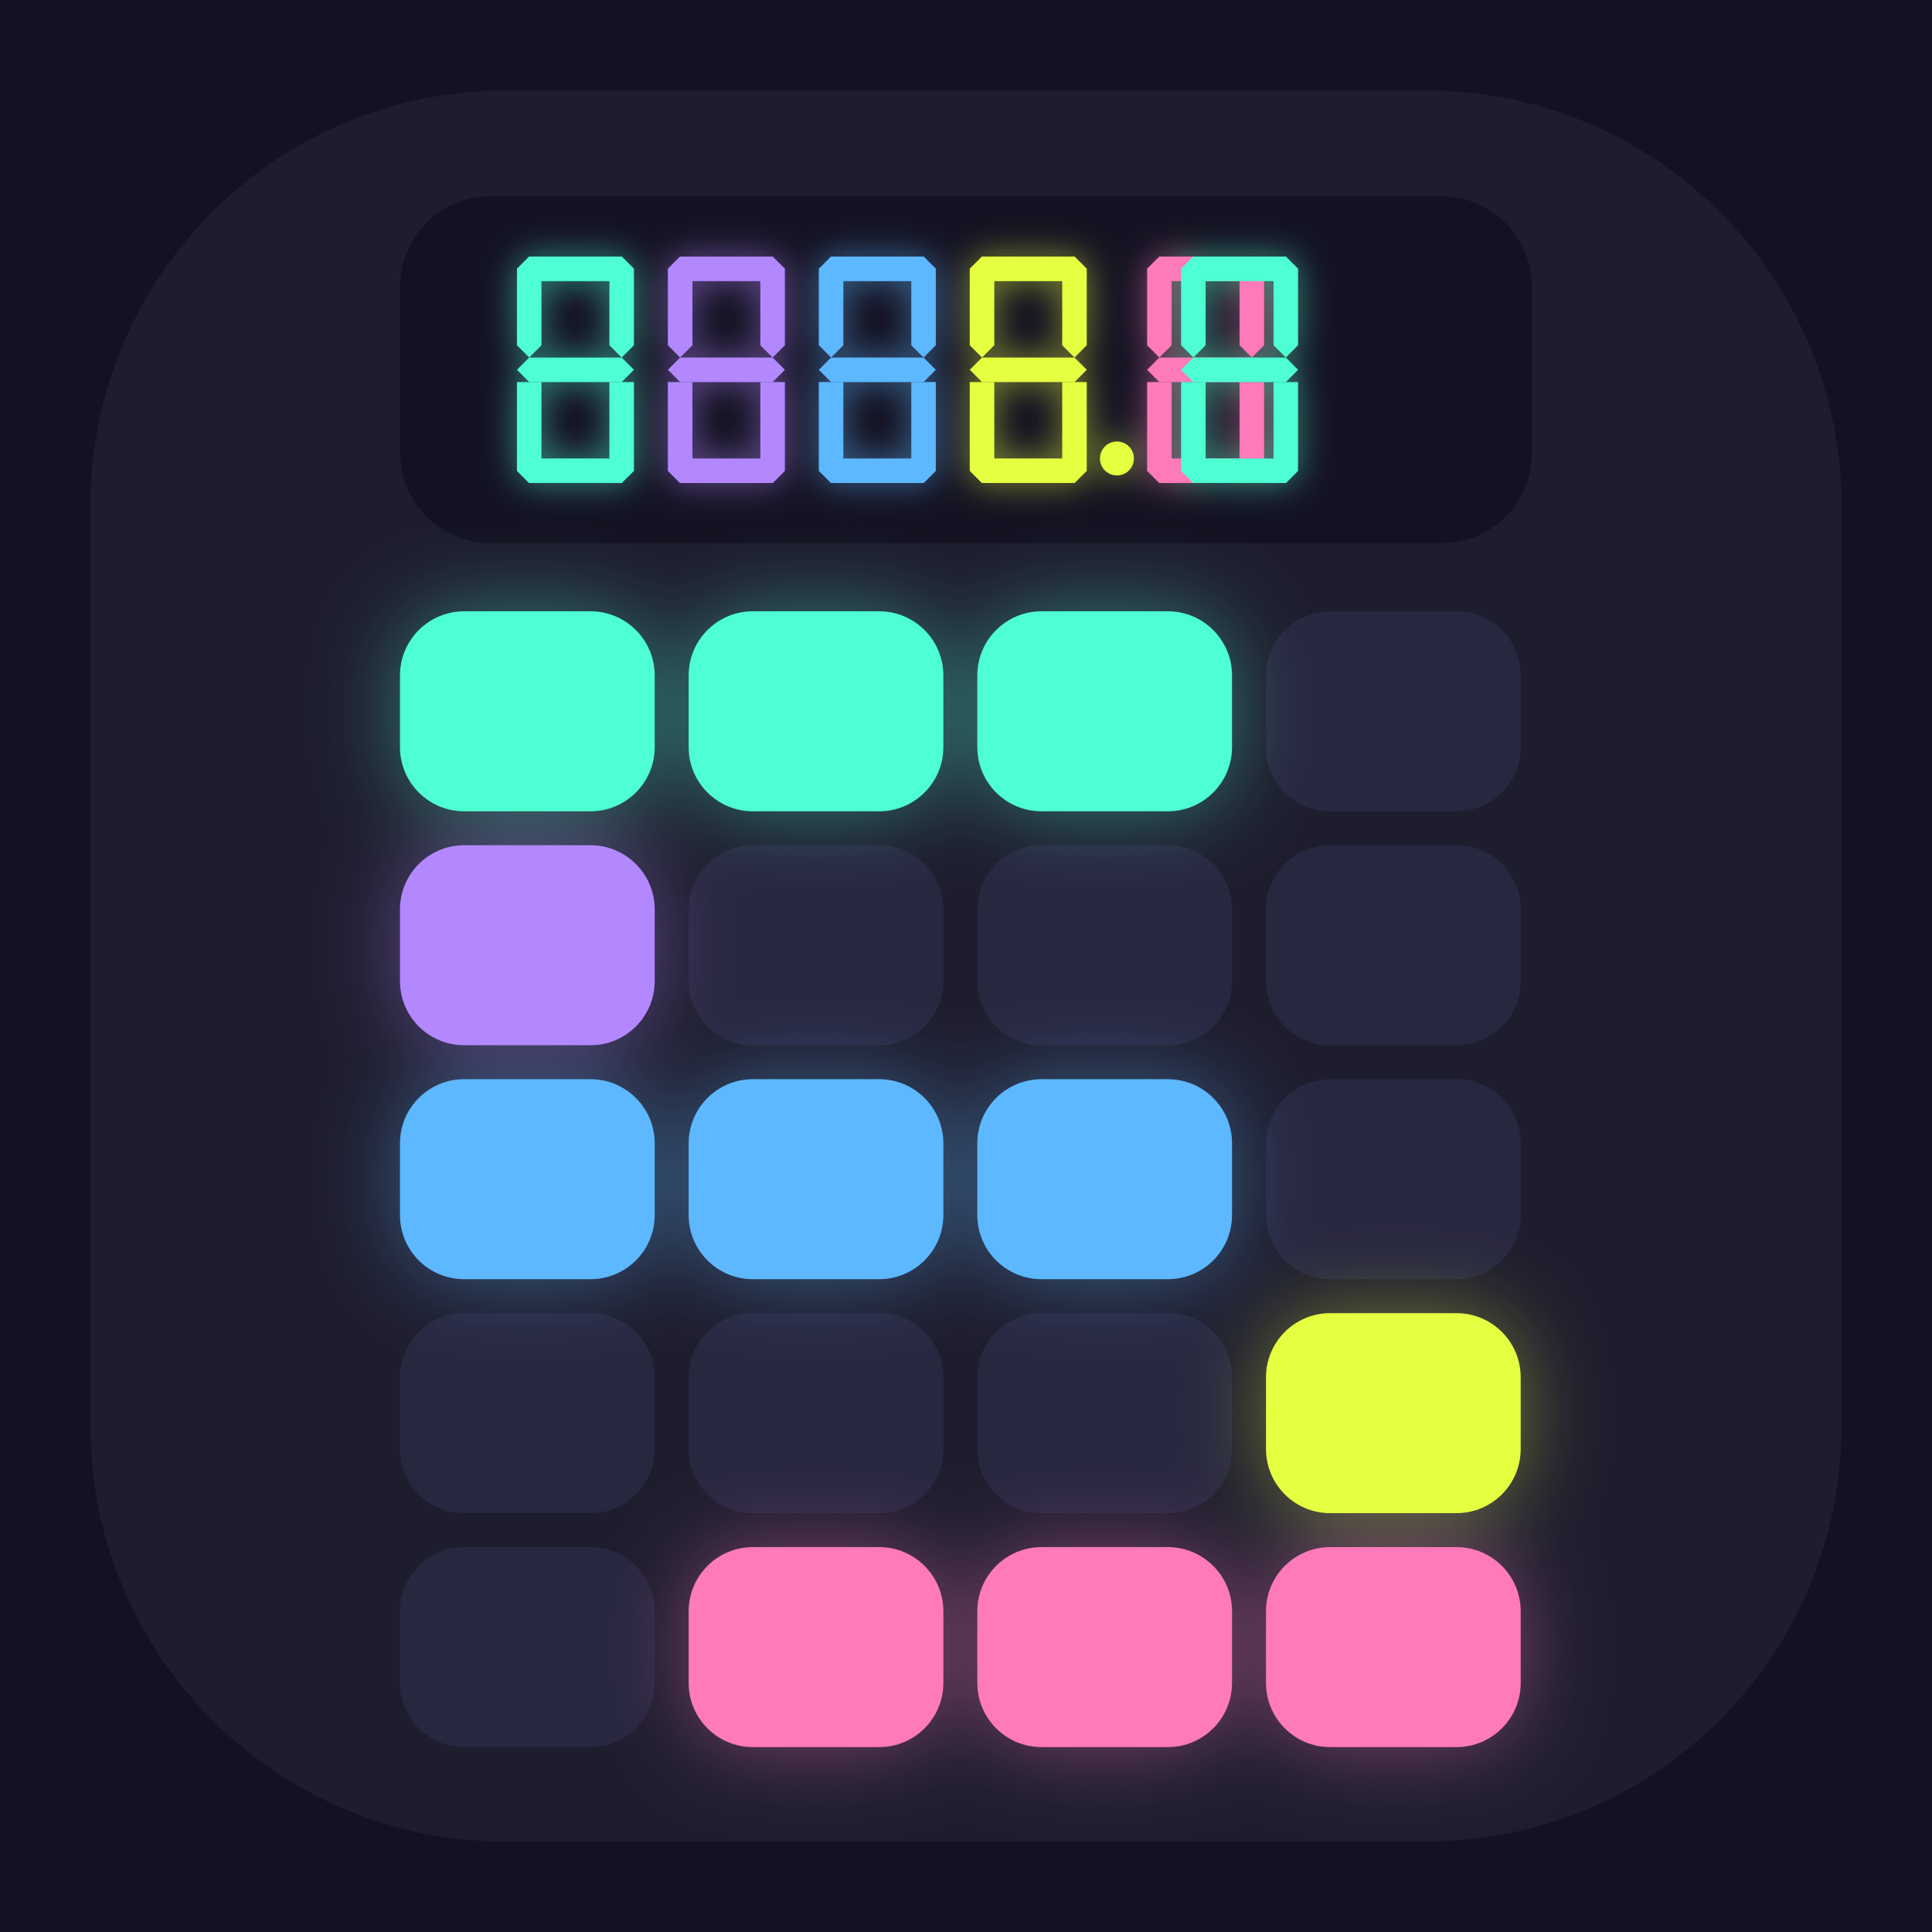
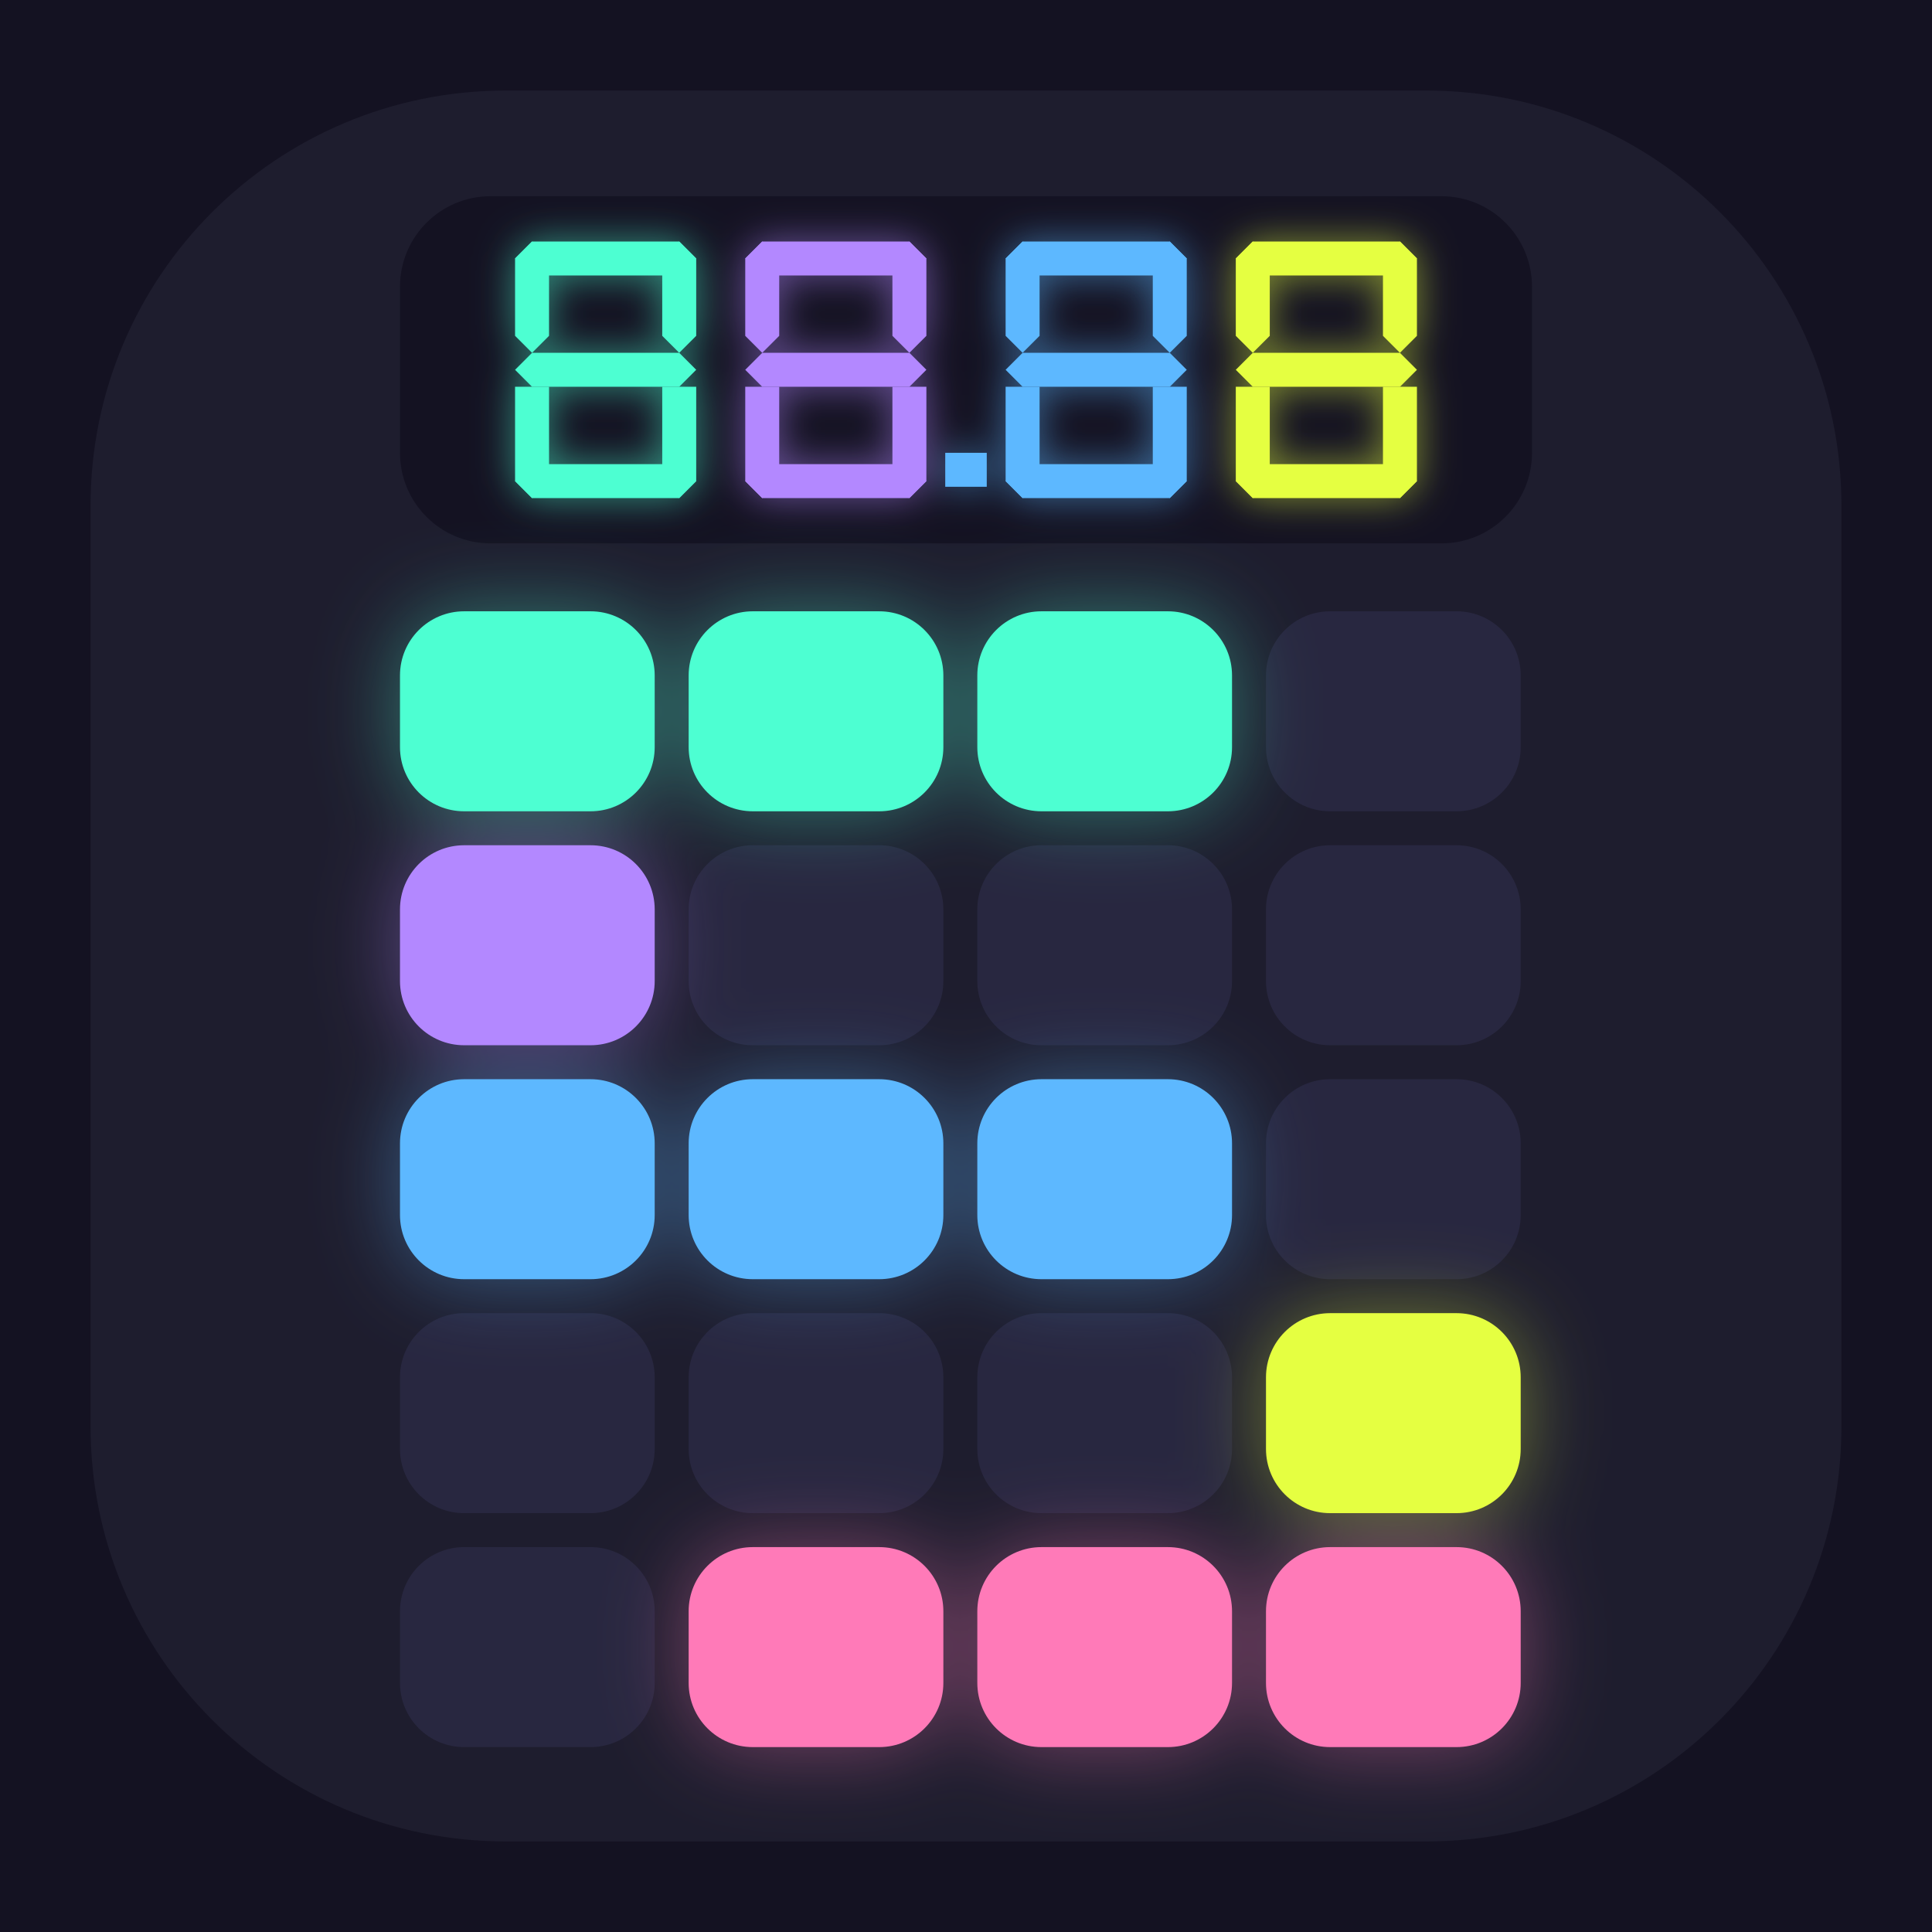
<svg xmlns="http://www.w3.org/2000/svg" viewBox="0 0 1024 1024" width="1024" height="1024" role="img" aria-label="SuenMoney">
  <defs>
    <filter id="glow" x="-30%" y="-30%" width="160%" height="160%">
      <feGaussianBlur stdDeviation="22" />
    </filter>
    <filter id="ledglow" x="-40%" y="-40%" width="180%" height="180%">
-       <feGaussianBlur stdDeviation="9" />
+       <feGaussianBlur stdDeviation="10" />
    </filter>
    <g id="led">
-       <polygon points="274,142.5 280.5,136 329.5,136 336,142.5 329.5,149 280.5,149" fill="#4DFFD2" />
-       <polygon points="329.5,136 336,142.5 336,183.0 329.5,189.5 323,183.0 323,142.5" fill="#4DFFD2" />
-       <polygon points="323,202.5 336,202.5 336,249.5 329.5,256.0 323,249.5" fill="#4DFFD2" />
-       <polygon points="274,249.5 280.5,243 329.5,243 336,249.5 329.5,256 280.5,256" fill="#4DFFD2" />
-       <polygon points="274,202.5 287,202.5 287,249.5 280.5,256.0 274,249.5" fill="#4DFFD2" />
-       <polygon points="280.5,136 287,142.5 287,183.0 280.5,189.5 274,183.0 274,142.5" fill="#4DFFD2" />
-       <polygon points="274,196.0 280.5,189.5 329.5,189.5 336,196.0 329.5,202.5 280.5,202.5" fill="#4DFFD2" />
-       <polygon points="354,142.5 360.5,136 409.5,136 416,142.5 409.5,149 360.5,149" fill="#B388FF" />
-       <polygon points="409.5,136 416,142.5 416,183.0 409.5,189.5 403,183.0 403,142.5" fill="#B388FF" />
-       <polygon points="403,202.5 416,202.5 416,249.5 409.5,256.0 403,249.5" fill="#B388FF" />
-       <polygon points="354,249.5 360.5,243 409.5,243 416,249.5 409.5,256 360.5,256" fill="#B388FF" />
-       <polygon points="354,202.5 367,202.5 367,249.5 360.5,256.0 354,249.5" fill="#B388FF" />
-       <polygon points="360.5,136 367,142.5 367,183.0 360.5,189.5 354,183.0 354,142.5" fill="#B388FF" />
-       <polygon points="354,196.0 360.5,189.5 409.5,189.5 416,196.0 409.5,202.5 360.5,202.5" fill="#B388FF" />
-       <polygon points="434,142.5 440.5,136 489.5,136 496,142.5 489.5,149 440.5,149" fill="#5DB8FF" />
-       <polygon points="489.5,136 496,142.5 496,183.0 489.5,189.5 483,183.0 483,142.5" fill="#5DB8FF" />
-       <polygon points="483,202.5 496,202.5 496,249.5 489.5,256.0 483,249.5" fill="#5DB8FF" />
-       <polygon points="434,249.5 440.5,243 489.5,243 496,249.5 489.5,256 440.5,256" fill="#5DB8FF" />
-       <polygon points="434,202.5 447,202.5 447,249.5 440.5,256.0 434,249.5" fill="#5DB8FF" />
-       <polygon points="440.5,136 447,142.5 447,183.0 440.5,189.5 434,183.0 434,142.5" fill="#5DB8FF" />
-       <polygon points="434,196.0 440.5,189.5 489.5,189.5 496,196.0 489.5,202.5 440.5,202.5" fill="#5DB8FF" />
-       <polygon points="514,142.5 520.5,136 569.5,136 576,142.5 569.5,149 520.5,149" fill="#E5FF41" />
-       <polygon points="569.5,136 576,142.5 576,183.0 569.5,189.5 563,183.0 563,142.5" fill="#E5FF41" />
-       <polygon points="563,202.5 576,202.5 576,249.5 569.5,256.0 563,249.5" fill="#E5FF41" />
-       <polygon points="514,249.5 520.5,243 569.5,243 576,249.5 569.5,256 520.5,256" fill="#E5FF41" />
-       <polygon points="514,202.5 527,202.5 527,249.5 520.5,256.0 514,249.5" fill="#E5FF41" />
-       <polygon points="520.5,136 527,142.5 527,183.0 520.5,189.5 514,183.0 514,142.5" fill="#E5FF41" />
-       <polygon points="514,196.0 520.5,189.5 569.5,189.5 576,196.0 569.5,202.5 520.5,202.5" fill="#E5FF41" />
-       <polygon points="608,142.5 614.5,136 663.5,136 670,142.5 663.5,149 614.5,149" fill="#FF7AB8" />
-       <polygon points="663.5,136 670,142.5 670,183.0 663.5,189.5 657,183.0 657,142.5" fill="#FF7AB8" />
-       <polygon points="657,202.5 670,202.5 670,249.5 663.5,256.0 657,249.5" fill="#FF7AB8" />
-       <polygon points="608,249.5 614.5,243 663.5,243 670,249.5 663.5,256 614.5,256" fill="#FF7AB8" />
-       <polygon points="608,202.5 621,202.5 621,249.5 614.5,256.0 608,249.5" fill="#FF7AB8" />
-       <polygon points="614.5,136 621,142.5 621,183.0 614.5,189.5 608,183.0 608,142.5" fill="#FF7AB8" />
-       <polygon points="608,196.0 614.5,189.5 663.5,189.5 670,196.0 663.5,202.5 614.5,202.5" fill="#FF7AB8" />
-       <polygon points="626,142.5 632.5,136 681.5,136 688,142.5 681.5,149 632.5,149" fill="#4DFFD2" />
-       <polygon points="681.5,136 688,142.5 688,183.0 681.5,189.5 675,183.0 675,142.5" fill="#4DFFD2" />
-       <polygon points="675,202.5 688,202.5 688,249.5 681.5,256.0 675,249.5" fill="#4DFFD2" />
-       <polygon points="626,249.5 632.5,243 681.5,243 688,249.5 681.5,256 632.5,256" fill="#4DFFD2" />
-       <polygon points="626,202.5 639,202.5 639,249.5 632.5,256.0 626,249.5" fill="#4DFFD2" />
-       <polygon points="632.5,136 639,142.5 639,183.0 632.5,189.5 626,183.0 626,142.5" fill="#4DFFD2" />
-       <polygon points="626,196.0 632.5,189.5 681.5,189.5 688,196.0 681.5,202.5 632.5,202.5" fill="#4DFFD2" />
-       <circle cx="592.0" cy="243" r="9" fill="#E5FF41" />
+       <polygon points="273,137.0 282.0,128 360.0,128 369,137.0 360.0,146 282.0,146" fill="#4DFFD2" />
+       <polygon points="360.0,128 369,137.0 369,178.0 360.0,187.0 351,178.0 351,137.0" fill="#4DFFD2" />
+       <polygon points="351,205.0 369,205.0 369,255.0 360.0,264.0 351,255.0" fill="#4DFFD2" />
+       <polygon points="273,255.0 282.0,246 360.0,246 369,255.0 360.0,264 282.0,264" fill="#4DFFD2" />
+       <polygon points="273,205.0 291,205.0 291,255.0 282.0,264.0 273,255.0" fill="#4DFFD2" />
+       <polygon points="282.0,128 291,137.0 291,178.0 282.0,187.0 273,178.0 273,137.0" fill="#4DFFD2" />
+       <polygon points="273,196.0 282.0,187.0 360.0,187.0 369,196.0 360.0,205.0 282.0,205.0" fill="#4DFFD2" />
+       <polygon points="395,137.0 404.0,128 482.0,128 491,137.0 482.0,146 404.0,146" fill="#B388FF" />
+       <polygon points="482.0,128 491,137.0 491,178.0 482.0,187.0 473,178.0 473,137.0" fill="#B388FF" />
+       <polygon points="473,205.0 491,205.0 491,255.0 482.0,264.0 473,255.0" fill="#B388FF" />
+       <polygon points="395,255.0 404.0,246 482.0,246 491,255.0 482.0,264 404.0,264" fill="#B388FF" />
+       <polygon points="395,205.0 413,205.0 413,255.0 404.0,264.0 395,255.0" fill="#B388FF" />
+       <polygon points="404.0,128 413,137.0 413,178.0 404.0,187.0 395,178.0 395,137.0" fill="#B388FF" />
+       <polygon points="395,196.0 404.0,187.0 482.0,187.0 491,196.0 482.0,205.0 404.0,205.0" fill="#B388FF" />
+       <rect x="501" y="240" width="22" height="18" fill="#5DB8FF" />
+       <polygon points="533,137.0 542.0,128 620.0,128 629,137.0 620.0,146 542.0,146" fill="#5DB8FF" />
+       <polygon points="620.0,128 629,137.0 629,178.0 620.0,187.0 611,178.0 611,137.0" fill="#5DB8FF" />
+       <polygon points="611,205.0 629,205.0 629,255.0 620.0,264.0 611,255.0" fill="#5DB8FF" />
+       <polygon points="533,255.0 542.0,246 620.0,246 629,255.0 620.0,264 542.0,264" fill="#5DB8FF" />
+       <polygon points="533,205.0 551,205.0 551,255.0 542.0,264.0 533,255.0" fill="#5DB8FF" />
+       <polygon points="542.0,128 551,137.0 551,178.0 542.0,187.0 533,178.0 533,137.0" fill="#5DB8FF" />
+       <polygon points="533,196.0 542.0,187.0 620.0,187.0 629,196.0 620.0,205.0 542.0,205.0" fill="#5DB8FF" />
+       <polygon points="655,137.0 664.0,128 742.0,128 751,137.0 742.0,146 664.0,146" fill="#E5FF41" />
+       <polygon points="742.0,128 751,137.0 751,178.0 742.0,187.0 733,178.0 733,137.0" fill="#E5FF41" />
+       <polygon points="733,205.0 751,205.0 751,255.0 742.0,264.0 733,255.0" fill="#E5FF41" />
+       <polygon points="655,255.0 664.0,246 742.0,246 751,255.0 742.0,264 664.0,264" fill="#E5FF41" />
+       <polygon points="655,205.0 673,205.0 673,255.0 664.0,264.0 655,255.0" fill="#E5FF41" />
+       <polygon points="664.0,128 673,137.0 673,178.0 664.0,187.0 655,178.0 655,137.0" fill="#E5FF41" />
+       <polygon points="655,196.0 664.0,187.0 742.0,187.0 751,196.0 742.0,205.0 664.0,205.0" fill="#E5FF41" />
    </g>
    <g id="led-sm">
-       <polygon points="261,142.0 272.0,131 320.0,131 331,142.0 320.0,153 272.0,153" fill="#4DFFD2" />
-       <polygon points="320.0,131 331,142.0 331,174.0 320.0,185.0 309,174.0 309,142.0" fill="#4DFFD2" />
-       <polygon points="309,207.0 331,207.0 331,250.0 320.0,261.0 309,250.0" fill="#4DFFD2" />
-       <polygon points="261,250.0 272.0,239 320.0,239 331,250.0 320.0,261 272.0,261" fill="#4DFFD2" />
-       <polygon points="261,207.0 283,207.0 283,250.0 272.0,261.0 261,250.0" fill="#4DFFD2" />
-       <polygon points="272.0,131 283,142.0 283,174.0 272.0,185.0 261,174.0 261,142.0" fill="#4DFFD2" />
-       <polygon points="261,196.0 272.0,185.0 320.0,185.0 331,196.0 320.0,207.0 272.0,207.0" fill="#4DFFD2" />
-       <polygon points="343,142.0 354.0,131 402.0,131 413,142.0 402.0,153 354.0,153" fill="#B388FF" />
-       <polygon points="402.0,131 413,142.0 413,174.0 402.0,185.0 391,174.0 391,142.0" fill="#B388FF" />
-       <polygon points="391,207.0 413,207.0 413,250.0 402.0,261.0 391,250.0" fill="#B388FF" />
-       <polygon points="343,250.0 354.0,239 402.0,239 413,250.0 402.0,261 354.0,261" fill="#B388FF" />
-       <polygon points="343,207.0 365,207.0 365,250.0 354.0,261.0 343,250.0" fill="#B388FF" />
-       <polygon points="354.0,131 365,142.0 365,174.0 354.0,185.0 343,174.0 343,142.0" fill="#B388FF" />
-       <polygon points="343,196.0 354.0,185.0 402.0,185.0 413,196.0 402.0,207.0 354.0,207.0" fill="#B388FF" />
-       <polygon points="425,142.0 436.0,131 484.0,131 495,142.0 484.0,153 436.0,153" fill="#5DB8FF" />
-       <polygon points="484.0,131 495,142.0 495,174.0 484.0,185.0 473,174.0 473,142.0" fill="#5DB8FF" />
-       <polygon points="473,207.0 495,207.0 495,250.0 484.0,261.0 473,250.0" fill="#5DB8FF" />
-       <polygon points="425,250.0 436.0,239 484.0,239 495,250.0 484.0,261 436.0,261" fill="#5DB8FF" />
-       <polygon points="425,207.0 447,207.0 447,250.0 436.0,261.0 425,250.0" fill="#5DB8FF" />
-       <polygon points="436.0,131 447,142.0 447,174.0 436.0,185.0 425,174.0 425,142.0" fill="#5DB8FF" />
-       <polygon points="425,196.0 436.0,185.0 484.0,185.0 495,196.0 484.0,207.0 436.0,207.0" fill="#5DB8FF" />
-       <polygon points="507,142.0 518.0,131 566.0,131 577,142.0 566.0,153 518.0,153" fill="#E5FF41" />
-       <polygon points="566.0,131 577,142.0 577,174.0 566.0,185.0 555,174.0 555,142.0" fill="#E5FF41" />
-       <polygon points="555,207.0 577,207.0 577,250.0 566.0,261.0 555,250.0" fill="#E5FF41" />
-       <polygon points="507,250.0 518.0,239 566.0,239 577,250.0 566.0,261 518.0,261" fill="#E5FF41" />
-       <polygon points="507,207.0 529,207.0 529,250.0 518.0,261.0 507,250.0" fill="#E5FF41" />
-       <polygon points="518.0,131 529,142.0 529,174.0 518.0,185.0 507,174.0 507,142.0" fill="#E5FF41" />
-       <polygon points="507,196.0 518.0,185.0 566.0,185.0 577,196.0 566.0,207.0 518.0,207.0" fill="#E5FF41" />
-       <polygon points="611,142.0 622.0,131 670.0,131 681,142.0 670.0,153 622.0,153" fill="#FF7AB8" />
-       <polygon points="670.0,131 681,142.0 681,174.0 670.0,185.0 659,174.0 659,142.0" fill="#FF7AB8" />
-       <polygon points="659,207.0 681,207.0 681,250.0 670.0,261.0 659,250.0" fill="#FF7AB8" />
-       <polygon points="611,250.0 622.0,239 670.0,239 681,250.0 670.0,261 622.0,261" fill="#FF7AB8" />
-       <polygon points="611,207.0 633,207.0 633,250.0 622.0,261.0 611,250.0" fill="#FF7AB8" />
-       <polygon points="622.0,131 633,142.0 633,174.0 622.0,185.0 611,174.0 611,142.0" fill="#FF7AB8" />
-       <polygon points="611,196.0 622.0,185.0 670.0,185.0 681,196.0 670.0,207.0 622.0,207.0" fill="#FF7AB8" />
-       <polygon points="623,142.0 634.0,131 682.0,131 693,142.0 682.0,153 634.0,153" fill="#4DFFD2" />
-       <polygon points="682.0,131 693,142.0 693,174.0 682.0,185.0 671,174.0 671,142.0" fill="#4DFFD2" />
-       <polygon points="671,207.0 693,207.0 693,250.0 682.0,261.0 671,250.0" fill="#4DFFD2" />
-       <polygon points="623,250.0 634.0,239 682.0,239 693,250.0 682.0,261 634.0,261" fill="#4DFFD2" />
-       <polygon points="623,207.0 645,207.0 645,250.0 634.0,261.0 623,250.0" fill="#4DFFD2" />
-       <polygon points="634.0,131 645,142.0 645,174.0 634.0,185.0 623,174.0 623,142.0" fill="#4DFFD2" />
-       <polygon points="623,196.0 634.0,185.0 682.0,185.0 693,196.0 682.0,207.0 634.0,207.0" fill="#4DFFD2" />
-       <circle cx="594.0" cy="239" r="9" fill="#E5FF41" />
+       <polygon points="273,137.0 282.0,128 360.0,128 369,137.0 360.0,146 282.0,146" fill="#4DFFD2" />
+       <polygon points="360.0,128 369,137.0 369,178.0 360.0,187.0 351,178.0 351,137.0" fill="#4DFFD2" />
+       <polygon points="351,205.0 369,205.0 369,255.0 360.0,264.0 351,255.0" fill="#4DFFD2" />
+       <polygon points="273,255.0 282.0,246 360.0,246 369,255.0 360.0,264 282.0,264" fill="#4DFFD2" />
+       <polygon points="273,205.0 291,205.0 291,255.0 282.0,264.0 273,255.0" fill="#4DFFD2" />
+       <polygon points="282.0,128 291,137.0 291,178.0 282.0,187.0 273,178.0 273,137.0" fill="#4DFFD2" />
+       <polygon points="273,196.0 282.0,187.0 360.0,187.0 369,196.0 360.0,205.0 282.0,205.0" fill="#4DFFD2" />
+       <polygon points="395,137.0 404.0,128 482.0,128 491,137.0 482.0,146 404.0,146" fill="#B388FF" />
+       <polygon points="482.0,128 491,137.0 491,178.0 482.0,187.0 473,178.0 473,137.0" fill="#B388FF" />
+       <polygon points="473,205.0 491,205.0 491,255.0 482.0,264.0 473,255.0" fill="#B388FF" />
+       <polygon points="395,255.0 404.0,246 482.0,246 491,255.0 482.0,264 404.0,264" fill="#B388FF" />
+       <polygon points="395,205.0 413,205.0 413,255.0 404.0,264.0 395,255.0" fill="#B388FF" />
+       <polygon points="404.0,128 413,137.0 413,178.0 404.0,187.0 395,178.0 395,137.0" fill="#B388FF" />
+       <polygon points="395,196.0 404.0,187.0 482.0,187.0 491,196.0 482.0,205.0 404.0,205.0" fill="#B388FF" />
+       <rect x="501" y="240" width="22" height="18" fill="#5DB8FF" />
+       <polygon points="533,137.0 542.0,128 620.0,128 629,137.0 620.0,146 542.0,146" fill="#5DB8FF" />
+       <polygon points="620.0,128 629,137.0 629,178.0 620.0,187.0 611,178.0 611,137.0" fill="#5DB8FF" />
+       <polygon points="611,205.0 629,205.0 629,255.0 620.0,264.0 611,255.0" fill="#5DB8FF" />
+       <polygon points="533,255.0 542.0,246 620.0,246 629,255.0 620.0,264 542.0,264" fill="#5DB8FF" />
+       <polygon points="533,205.0 551,205.0 551,255.0 542.0,264.0 533,255.0" fill="#5DB8FF" />
+       <polygon points="542.0,128 551,137.0 551,178.0 542.0,187.0 533,178.0 533,137.0" fill="#5DB8FF" />
+       <polygon points="533,196.0 542.0,187.0 620.0,187.0 629,196.0 620.0,205.0 542.0,205.0" fill="#5DB8FF" />
+       <polygon points="655,137.0 664.0,128 742.0,128 751,137.0 742.0,146 664.0,146" fill="#E5FF41" />
+       <polygon points="742.0,128 751,137.0 751,178.0 742.0,187.0 733,178.0 733,137.0" fill="#E5FF41" />
+       <polygon points="733,205.0 751,205.0 751,255.0 742.0,264.0 733,255.0" fill="#E5FF41" />
+       <polygon points="655,255.0 664.0,246 742.0,246 751,255.0 742.0,264 664.0,264" fill="#E5FF41" />
+       <polygon points="655,205.0 673,205.0 673,255.0 664.0,264.0 655,255.0" fill="#E5FF41" />
+       <polygon points="664.0,128 673,137.0 673,178.0 664.0,187.0 655,178.0 655,137.0" fill="#E5FF41" />
+       <polygon points="655,196.0 664.0,187.0 742.0,187.0 751,196.0 742.0,205.0 664.0,205.0" fill="#E5FF41" />
    </g>
    <g id="led-mono">
-       <polygon points="274,142.5 280.5,136 329.5,136 336,142.5 329.5,149 280.5,149" fill="#F2EFFA" />
-       <polygon points="329.5,136 336,142.5 336,183.0 329.5,189.5 323,183.0 323,142.5" fill="#F2EFFA" />
-       <polygon points="323,202.5 336,202.5 336,249.5 329.5,256.0 323,249.5" fill="#F2EFFA" />
-       <polygon points="274,249.5 280.5,243 329.5,243 336,249.5 329.5,256 280.5,256" fill="#F2EFFA" />
-       <polygon points="274,202.5 287,202.5 287,249.5 280.5,256.0 274,249.5" fill="#F2EFFA" />
-       <polygon points="280.5,136 287,142.5 287,183.0 280.5,189.5 274,183.0 274,142.5" fill="#F2EFFA" />
-       <polygon points="274,196.0 280.5,189.5 329.5,189.5 336,196.0 329.5,202.5 280.5,202.5" fill="#F2EFFA" />
-       <polygon points="354,142.5 360.5,136 409.5,136 416,142.5 409.5,149 360.5,149" fill="#F2EFFA" />
-       <polygon points="409.5,136 416,142.5 416,183.0 409.5,189.5 403,183.0 403,142.5" fill="#F2EFFA" />
-       <polygon points="403,202.5 416,202.5 416,249.5 409.5,256.0 403,249.5" fill="#F2EFFA" />
-       <polygon points="354,249.5 360.5,243 409.5,243 416,249.5 409.5,256 360.5,256" fill="#F2EFFA" />
-       <polygon points="354,202.5 367,202.5 367,249.5 360.5,256.0 354,249.5" fill="#F2EFFA" />
-       <polygon points="360.5,136 367,142.5 367,183.0 360.5,189.5 354,183.0 354,142.5" fill="#F2EFFA" />
-       <polygon points="354,196.0 360.5,189.5 409.5,189.5 416,196.0 409.5,202.5 360.5,202.5" fill="#F2EFFA" />
-       <polygon points="434,142.5 440.5,136 489.5,136 496,142.5 489.5,149 440.5,149" fill="#F2EFFA" />
-       <polygon points="489.5,136 496,142.5 496,183.0 489.5,189.5 483,183.0 483,142.5" fill="#F2EFFA" />
-       <polygon points="483,202.5 496,202.5 496,249.5 489.5,256.0 483,249.5" fill="#F2EFFA" />
-       <polygon points="434,249.5 440.5,243 489.5,243 496,249.5 489.5,256 440.5,256" fill="#F2EFFA" />
-       <polygon points="434,202.5 447,202.5 447,249.5 440.5,256.0 434,249.5" fill="#F2EFFA" />
-       <polygon points="440.5,136 447,142.5 447,183.0 440.5,189.5 434,183.0 434,142.5" fill="#F2EFFA" />
-       <polygon points="434,196.0 440.5,189.5 489.5,189.5 496,196.0 489.5,202.5 440.5,202.5" fill="#F2EFFA" />
-       <polygon points="514,142.5 520.5,136 569.5,136 576,142.5 569.5,149 520.5,149" fill="#F2EFFA" />
-       <polygon points="569.5,136 576,142.5 576,183.0 569.5,189.5 563,183.0 563,142.5" fill="#F2EFFA" />
-       <polygon points="563,202.5 576,202.5 576,249.5 569.5,256.0 563,249.5" fill="#F2EFFA" />
-       <polygon points="514,249.5 520.5,243 569.5,243 576,249.5 569.5,256 520.5,256" fill="#F2EFFA" />
-       <polygon points="514,202.5 527,202.5 527,249.5 520.5,256.0 514,249.5" fill="#F2EFFA" />
-       <polygon points="520.5,136 527,142.5 527,183.0 520.5,189.5 514,183.0 514,142.5" fill="#F2EFFA" />
-       <polygon points="514,196.0 520.5,189.5 569.5,189.5 576,196.0 569.5,202.5 520.5,202.5" fill="#F2EFFA" />
-       <polygon points="608,142.5 614.5,136 663.5,136 670,142.5 663.5,149 614.5,149" fill="#F2EFFA" />
-       <polygon points="663.5,136 670,142.5 670,183.0 663.5,189.5 657,183.0 657,142.5" fill="#F2EFFA" />
-       <polygon points="657,202.5 670,202.5 670,249.5 663.5,256.0 657,249.5" fill="#F2EFFA" />
-       <polygon points="608,249.5 614.5,243 663.5,243 670,249.5 663.5,256 614.5,256" fill="#F2EFFA" />
-       <polygon points="608,202.5 621,202.5 621,249.5 614.5,256.0 608,249.5" fill="#F2EFFA" />
-       <polygon points="614.5,136 621,142.5 621,183.0 614.5,189.5 608,183.0 608,142.5" fill="#F2EFFA" />
-       <polygon points="608,196.0 614.5,189.5 663.5,189.5 670,196.0 663.5,202.5 614.5,202.5" fill="#F2EFFA" />
-       <polygon points="626,142.5 632.5,136 681.5,136 688,142.5 681.5,149 632.5,149" fill="#F2EFFA" />
-       <polygon points="681.5,136 688,142.5 688,183.0 681.5,189.5 675,183.0 675,142.5" fill="#F2EFFA" />
-       <polygon points="675,202.5 688,202.5 688,249.5 681.5,256.0 675,249.5" fill="#F2EFFA" />
-       <polygon points="626,249.5 632.5,243 681.5,243 688,249.5 681.5,256 632.5,256" fill="#F2EFFA" />
-       <polygon points="626,202.5 639,202.5 639,249.5 632.5,256.0 626,249.5" fill="#F2EFFA" />
-       <polygon points="632.5,136 639,142.5 639,183.0 632.5,189.5 626,183.0 626,142.5" fill="#F2EFFA" />
-       <polygon points="626,196.0 632.5,189.5 681.5,189.5 688,196.0 681.5,202.5 632.5,202.5" fill="#F2EFFA" />
-       <circle cx="592.0" cy="243" r="9" fill="#E5FF41" />
+       <polygon points="273,137.0 282.0,128 360.0,128 369,137.0 360.0,146 282.0,146" fill="#F2EFFA" />
+       <polygon points="360.0,128 369,137.0 369,178.0 360.0,187.0 351,178.0 351,137.0" fill="#F2EFFA" />
+       <polygon points="351,205.0 369,205.0 369,255.0 360.0,264.0 351,255.0" fill="#F2EFFA" />
+       <polygon points="273,255.0 282.0,246 360.0,246 369,255.0 360.0,264 282.0,264" fill="#F2EFFA" />
+       <polygon points="273,205.0 291,205.0 291,255.0 282.0,264.0 273,255.0" fill="#F2EFFA" />
+       <polygon points="282.0,128 291,137.0 291,178.0 282.0,187.0 273,178.0 273,137.0" fill="#F2EFFA" />
+       <polygon points="273,196.0 282.0,187.0 360.0,187.0 369,196.0 360.0,205.0 282.0,205.0" fill="#F2EFFA" />
+       <polygon points="395,137.0 404.0,128 482.0,128 491,137.0 482.0,146 404.0,146" fill="#F2EFFA" />
+       <polygon points="482.0,128 491,137.0 491,178.0 482.0,187.0 473,178.0 473,137.0" fill="#F2EFFA" />
+       <polygon points="473,205.0 491,205.0 491,255.0 482.0,264.0 473,255.0" fill="#F2EFFA" />
+       <polygon points="395,255.0 404.0,246 482.0,246 491,255.0 482.0,264 404.0,264" fill="#F2EFFA" />
+       <polygon points="395,205.0 413,205.0 413,255.0 404.0,264.0 395,255.0" fill="#F2EFFA" />
+       <polygon points="404.0,128 413,137.0 413,178.0 404.0,187.0 395,178.0 395,137.0" fill="#F2EFFA" />
+       <polygon points="395,196.0 404.0,187.0 482.0,187.0 491,196.0 482.0,205.0 404.0,205.0" fill="#F2EFFA" />
+       <rect x="501" y="240" width="22" height="18" fill="#F2EFFA" />
+       <polygon points="533,137.0 542.0,128 620.0,128 629,137.0 620.0,146 542.0,146" fill="#F2EFFA" />
+       <polygon points="620.0,128 629,137.0 629,178.0 620.0,187.0 611,178.0 611,137.0" fill="#F2EFFA" />
+       <polygon points="611,205.0 629,205.0 629,255.0 620.0,264.0 611,255.0" fill="#F2EFFA" />
+       <polygon points="533,255.0 542.0,246 620.0,246 629,255.0 620.0,264 542.0,264" fill="#F2EFFA" />
+       <polygon points="533,205.0 551,205.0 551,255.0 542.0,264.0 533,255.0" fill="#F2EFFA" />
+       <polygon points="542.0,128 551,137.0 551,178.0 542.0,187.0 533,178.0 533,137.0" fill="#F2EFFA" />
+       <polygon points="533,196.0 542.0,187.0 620.0,187.0 629,196.0 620.0,205.0 542.0,205.0" fill="#F2EFFA" />
+       <polygon points="655,137.0 664.0,128 742.0,128 751,137.0 742.0,146 664.0,146" fill="#F2EFFA" />
+       <polygon points="742.0,128 751,137.0 751,178.0 742.0,187.0 733,178.0 733,137.0" fill="#F2EFFA" />
+       <polygon points="733,205.0 751,205.0 751,255.0 742.0,264.0 733,255.0" fill="#F2EFFA" />
+       <polygon points="655,255.0 664.0,246 742.0,246 751,255.0 742.0,264 664.0,264" fill="#F2EFFA" />
+       <polygon points="655,205.0 673,205.0 673,255.0 664.0,264.0 655,255.0" fill="#F2EFFA" />
+       <polygon points="664.0,128 673,137.0 673,178.0 664.0,187.0 655,178.0 655,137.0" fill="#F2EFFA" />
+       <polygon points="655,196.0 664.0,187.0 742.0,187.0 751,196.0 742.0,205.0 664.0,205.0" fill="#F2EFFA" />
    </g>
    <g id="lit">
      <rect x="212" y="324" width="135" height="106" rx="34" fill="#4DFFD2" />
      <rect x="365" y="324" width="135" height="106" rx="34" fill="#4DFFD2" />
      <rect x="518" y="324" width="135" height="106" rx="34" fill="#4DFFD2" />
      <rect x="212" y="448" width="135" height="106" rx="34" fill="#B388FF" />
      <rect x="212" y="572" width="135" height="106" rx="34" fill="#5DB8FF" />
      <rect x="365" y="572" width="135" height="106" rx="34" fill="#5DB8FF" />
      <rect x="518" y="572" width="135" height="106" rx="34" fill="#5DB8FF" />
      <rect x="671" y="696" width="135" height="106" rx="34" fill="#E5FF41" />
      <rect x="365" y="820" width="135" height="106" rx="34" fill="#FF7AB8" />
      <rect x="518" y="820" width="135" height="106" rx="34" fill="#FF7AB8" />
      <rect x="671" y="820" width="135" height="106" rx="34" fill="#FF7AB8" />
    </g>
    <g id="dim">
      <rect x="671" y="324" width="135" height="106" rx="34" fill="#282740" />
      <rect x="365" y="448" width="135" height="106" rx="34" fill="#282740" />
      <rect x="518" y="448" width="135" height="106" rx="34" fill="#282740" />
      <rect x="671" y="448" width="135" height="106" rx="34" fill="#282740" />
      <rect x="671" y="572" width="135" height="106" rx="34" fill="#282740" />
      <rect x="212" y="696" width="135" height="106" rx="34" fill="#282740" />
      <rect x="365" y="696" width="135" height="106" rx="34" fill="#282740" />
      <rect x="518" y="696" width="135" height="106" rx="34" fill="#282740" />
      <rect x="212" y="820" width="135" height="106" rx="34" fill="#282740" />
    </g>
    <g id="mono-lit">
      <rect x="212" y="324" width="135" height="106" rx="34" fill="#F2EFFA" />
      <rect x="365" y="324" width="135" height="106" rx="34" fill="#F2EFFA" />
      <rect x="518" y="324" width="135" height="106" rx="34" fill="#F2EFFA" />
      <rect x="212" y="448" width="135" height="106" rx="34" fill="#F2EFFA" />
      <rect x="212" y="572" width="135" height="106" rx="34" fill="#F2EFFA" />
      <rect x="365" y="572" width="135" height="106" rx="34" fill="#F2EFFA" />
      <rect x="518" y="572" width="135" height="106" rx="34" fill="#F2EFFA" />
      <rect x="671" y="696" width="135" height="106" rx="34" fill="#F2EFFA" />
      <rect x="365" y="820" width="135" height="106" rx="34" fill="#F2EFFA" />
      <rect x="518" y="820" width="135" height="106" rx="34" fill="#F2EFFA" />
      <rect x="671" y="820" width="135" height="106" rx="34" fill="#F2EFFA" />
    </g>
    <g id="mono-dim">
-       <rect x="671" y="324" width="135" height="106" rx="34" fill="#F2EFFA" opacity=".30" />
-       <rect x="365" y="448" width="135" height="106" rx="34" fill="#F2EFFA" opacity=".30" />
-       <rect x="518" y="448" width="135" height="106" rx="34" fill="#F2EFFA" opacity=".30" />
-       <rect x="671" y="448" width="135" height="106" rx="34" fill="#F2EFFA" opacity=".30" />
-       <rect x="671" y="572" width="135" height="106" rx="34" fill="#F2EFFA" opacity=".30" />
-       <rect x="212" y="696" width="135" height="106" rx="34" fill="#F2EFFA" opacity=".30" />
-       <rect x="365" y="696" width="135" height="106" rx="34" fill="#F2EFFA" opacity=".30" />
-       <rect x="518" y="696" width="135" height="106" rx="34" fill="#F2EFFA" opacity=".30" />
-       <rect x="212" y="820" width="135" height="106" rx="34" fill="#F2EFFA" opacity=".30" />
+       <rect x="671" y="324" width="135" height="106" rx="34" fill="#F2EFFA" />
+       <rect x="365" y="448" width="135" height="106" rx="34" fill="#F2EFFA" />
+       <rect x="518" y="448" width="135" height="106" rx="34" fill="#F2EFFA" />
+       <rect x="671" y="448" width="135" height="106" rx="34" fill="#F2EFFA" />
+       <rect x="671" y="572" width="135" height="106" rx="34" fill="#F2EFFA" />
+       <rect x="212" y="696" width="135" height="106" rx="34" fill="#F2EFFA" />
+       <rect x="365" y="696" width="135" height="106" rx="34" fill="#F2EFFA" />
+       <rect x="518" y="696" width="135" height="106" rx="34" fill="#F2EFFA" />
+       <rect x="212" y="820" width="135" height="106" rx="34" fill="#F2EFFA" />
    </g>
  </defs>
  <rect width="1024" height="1024" fill="#141222" />
  <rect x="48" y="48" width="928" height="928" rx="220" fill="#1E1D2E" />
  <rect x="212" y="104" width="600" height="184" rx="48" fill="#141222" />
  <use href="#led" filter="url(#ledglow)" opacity=".55" />
  <use href="#led" />
  <use href="#dim" />
  <use href="#lit" filter="url(#glow)" opacity=".40" />
  <use href="#lit" />
</svg>
